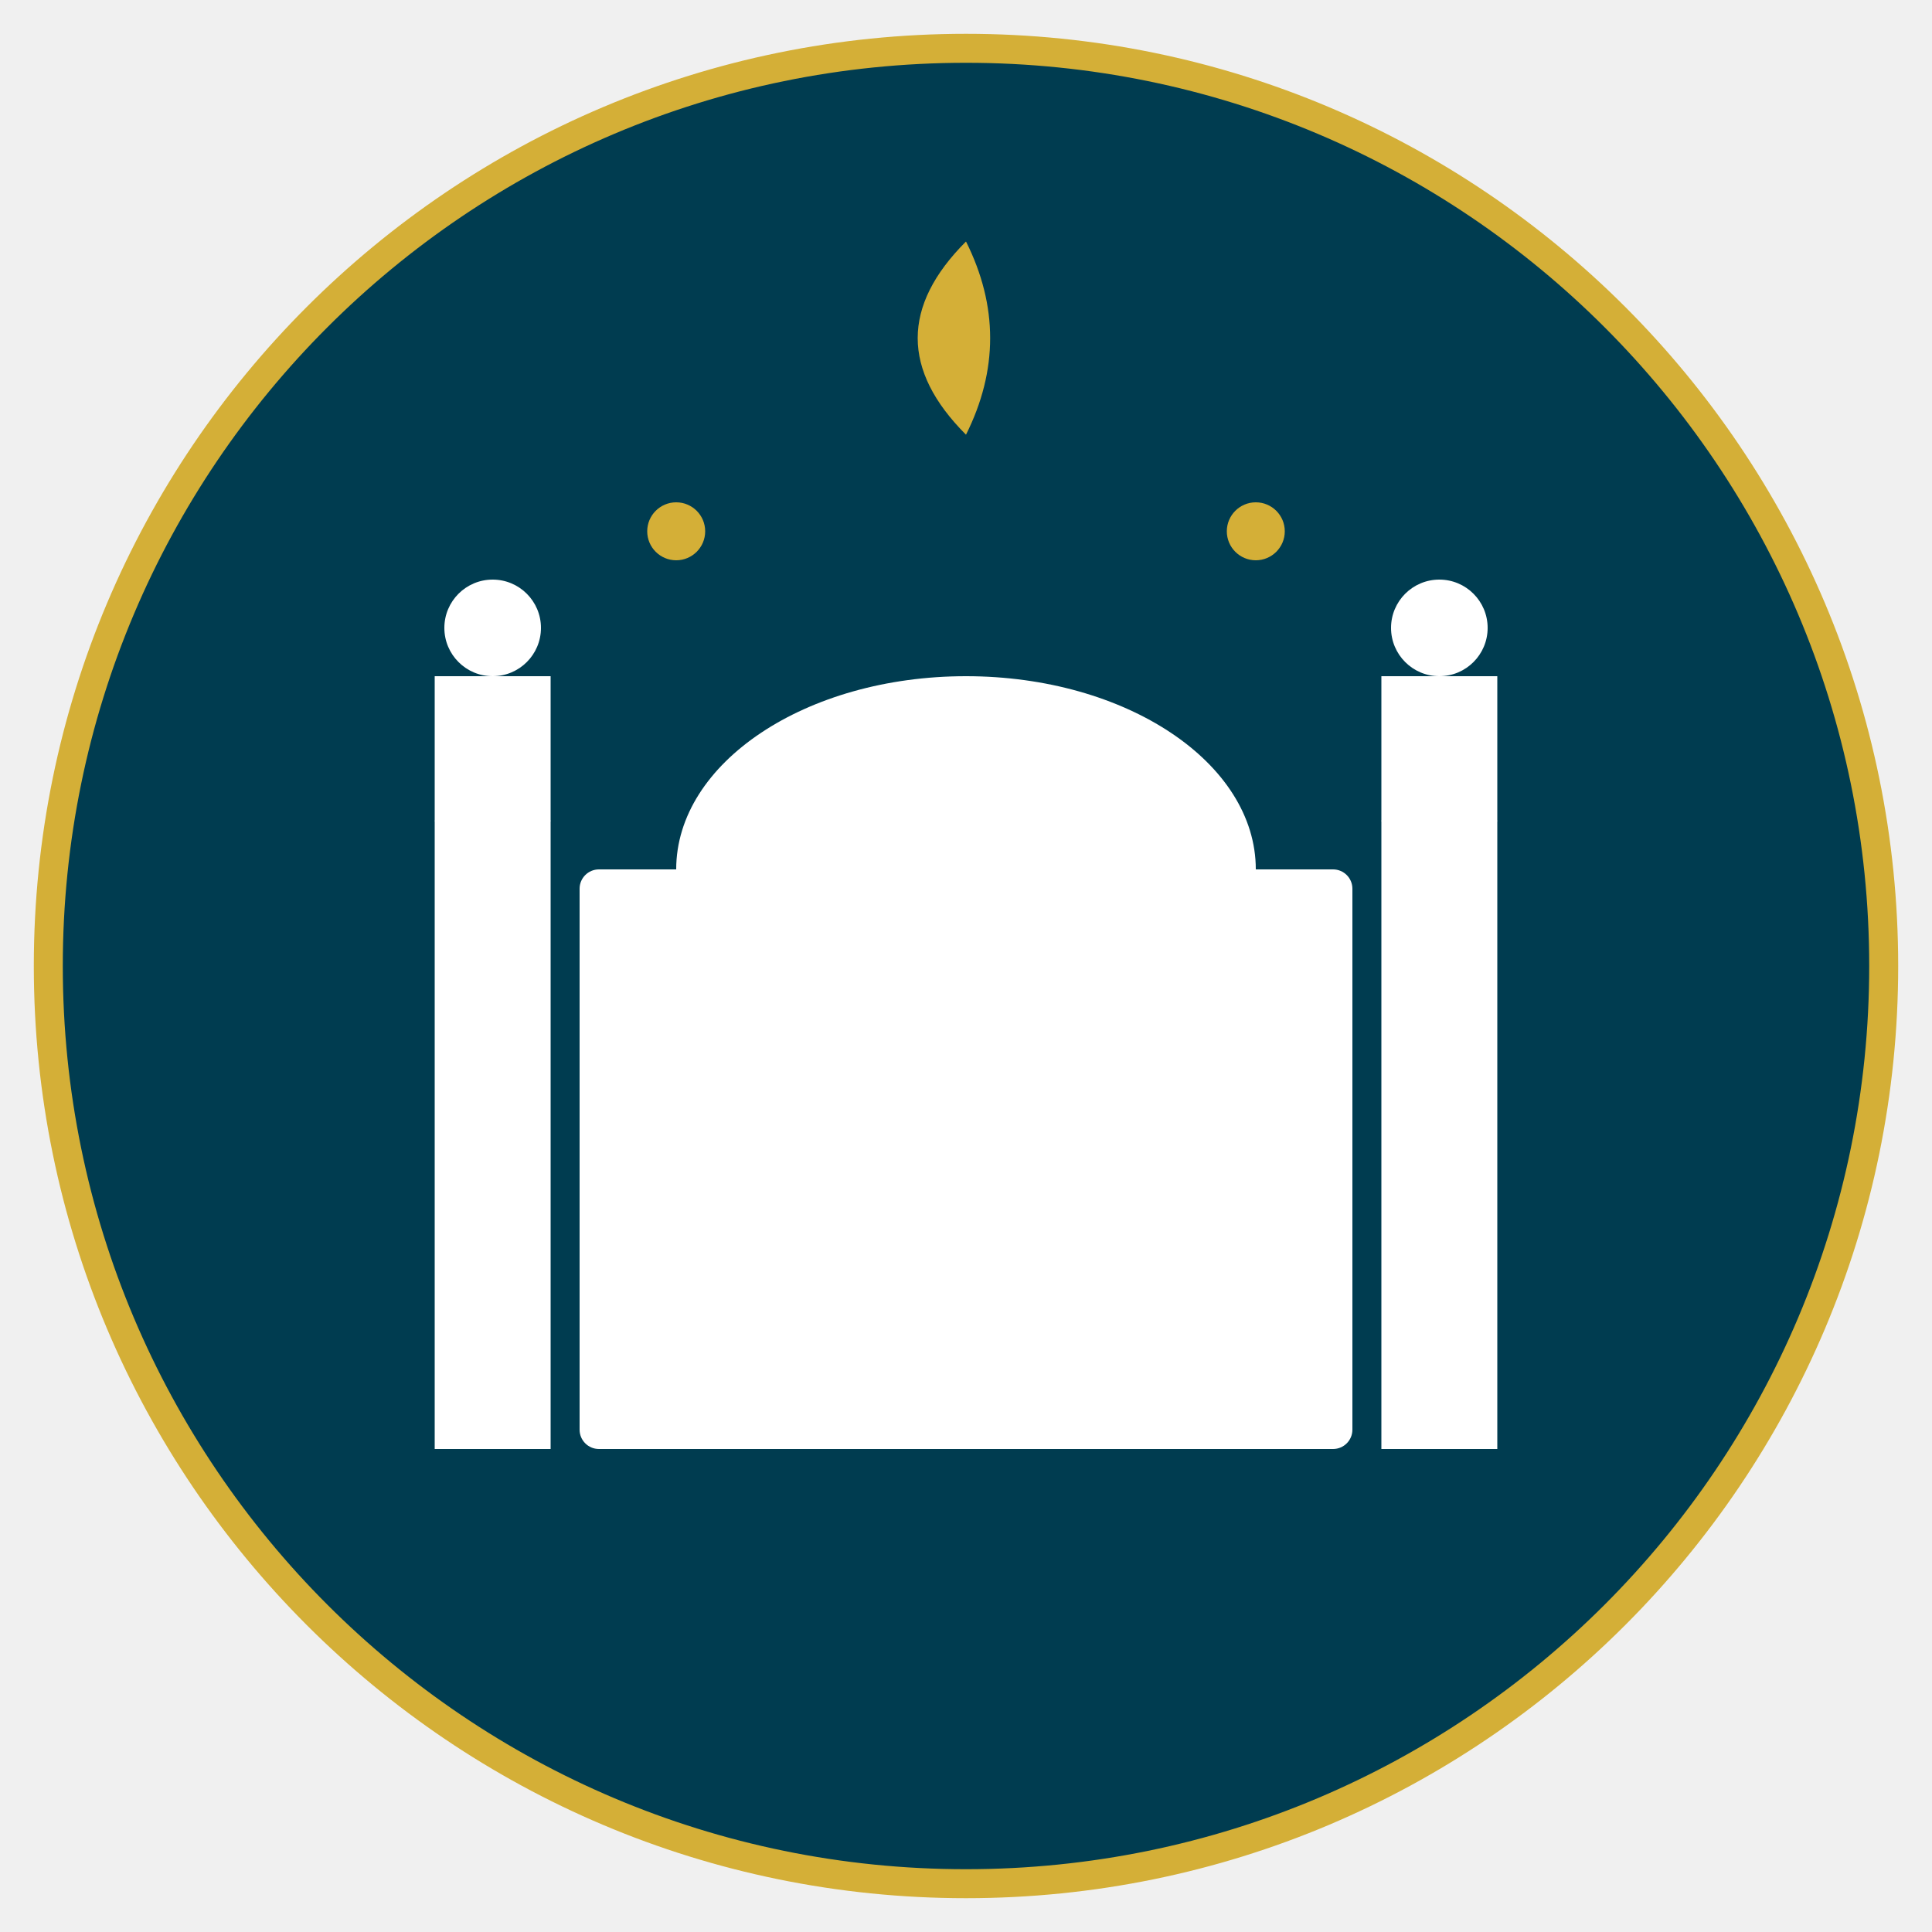
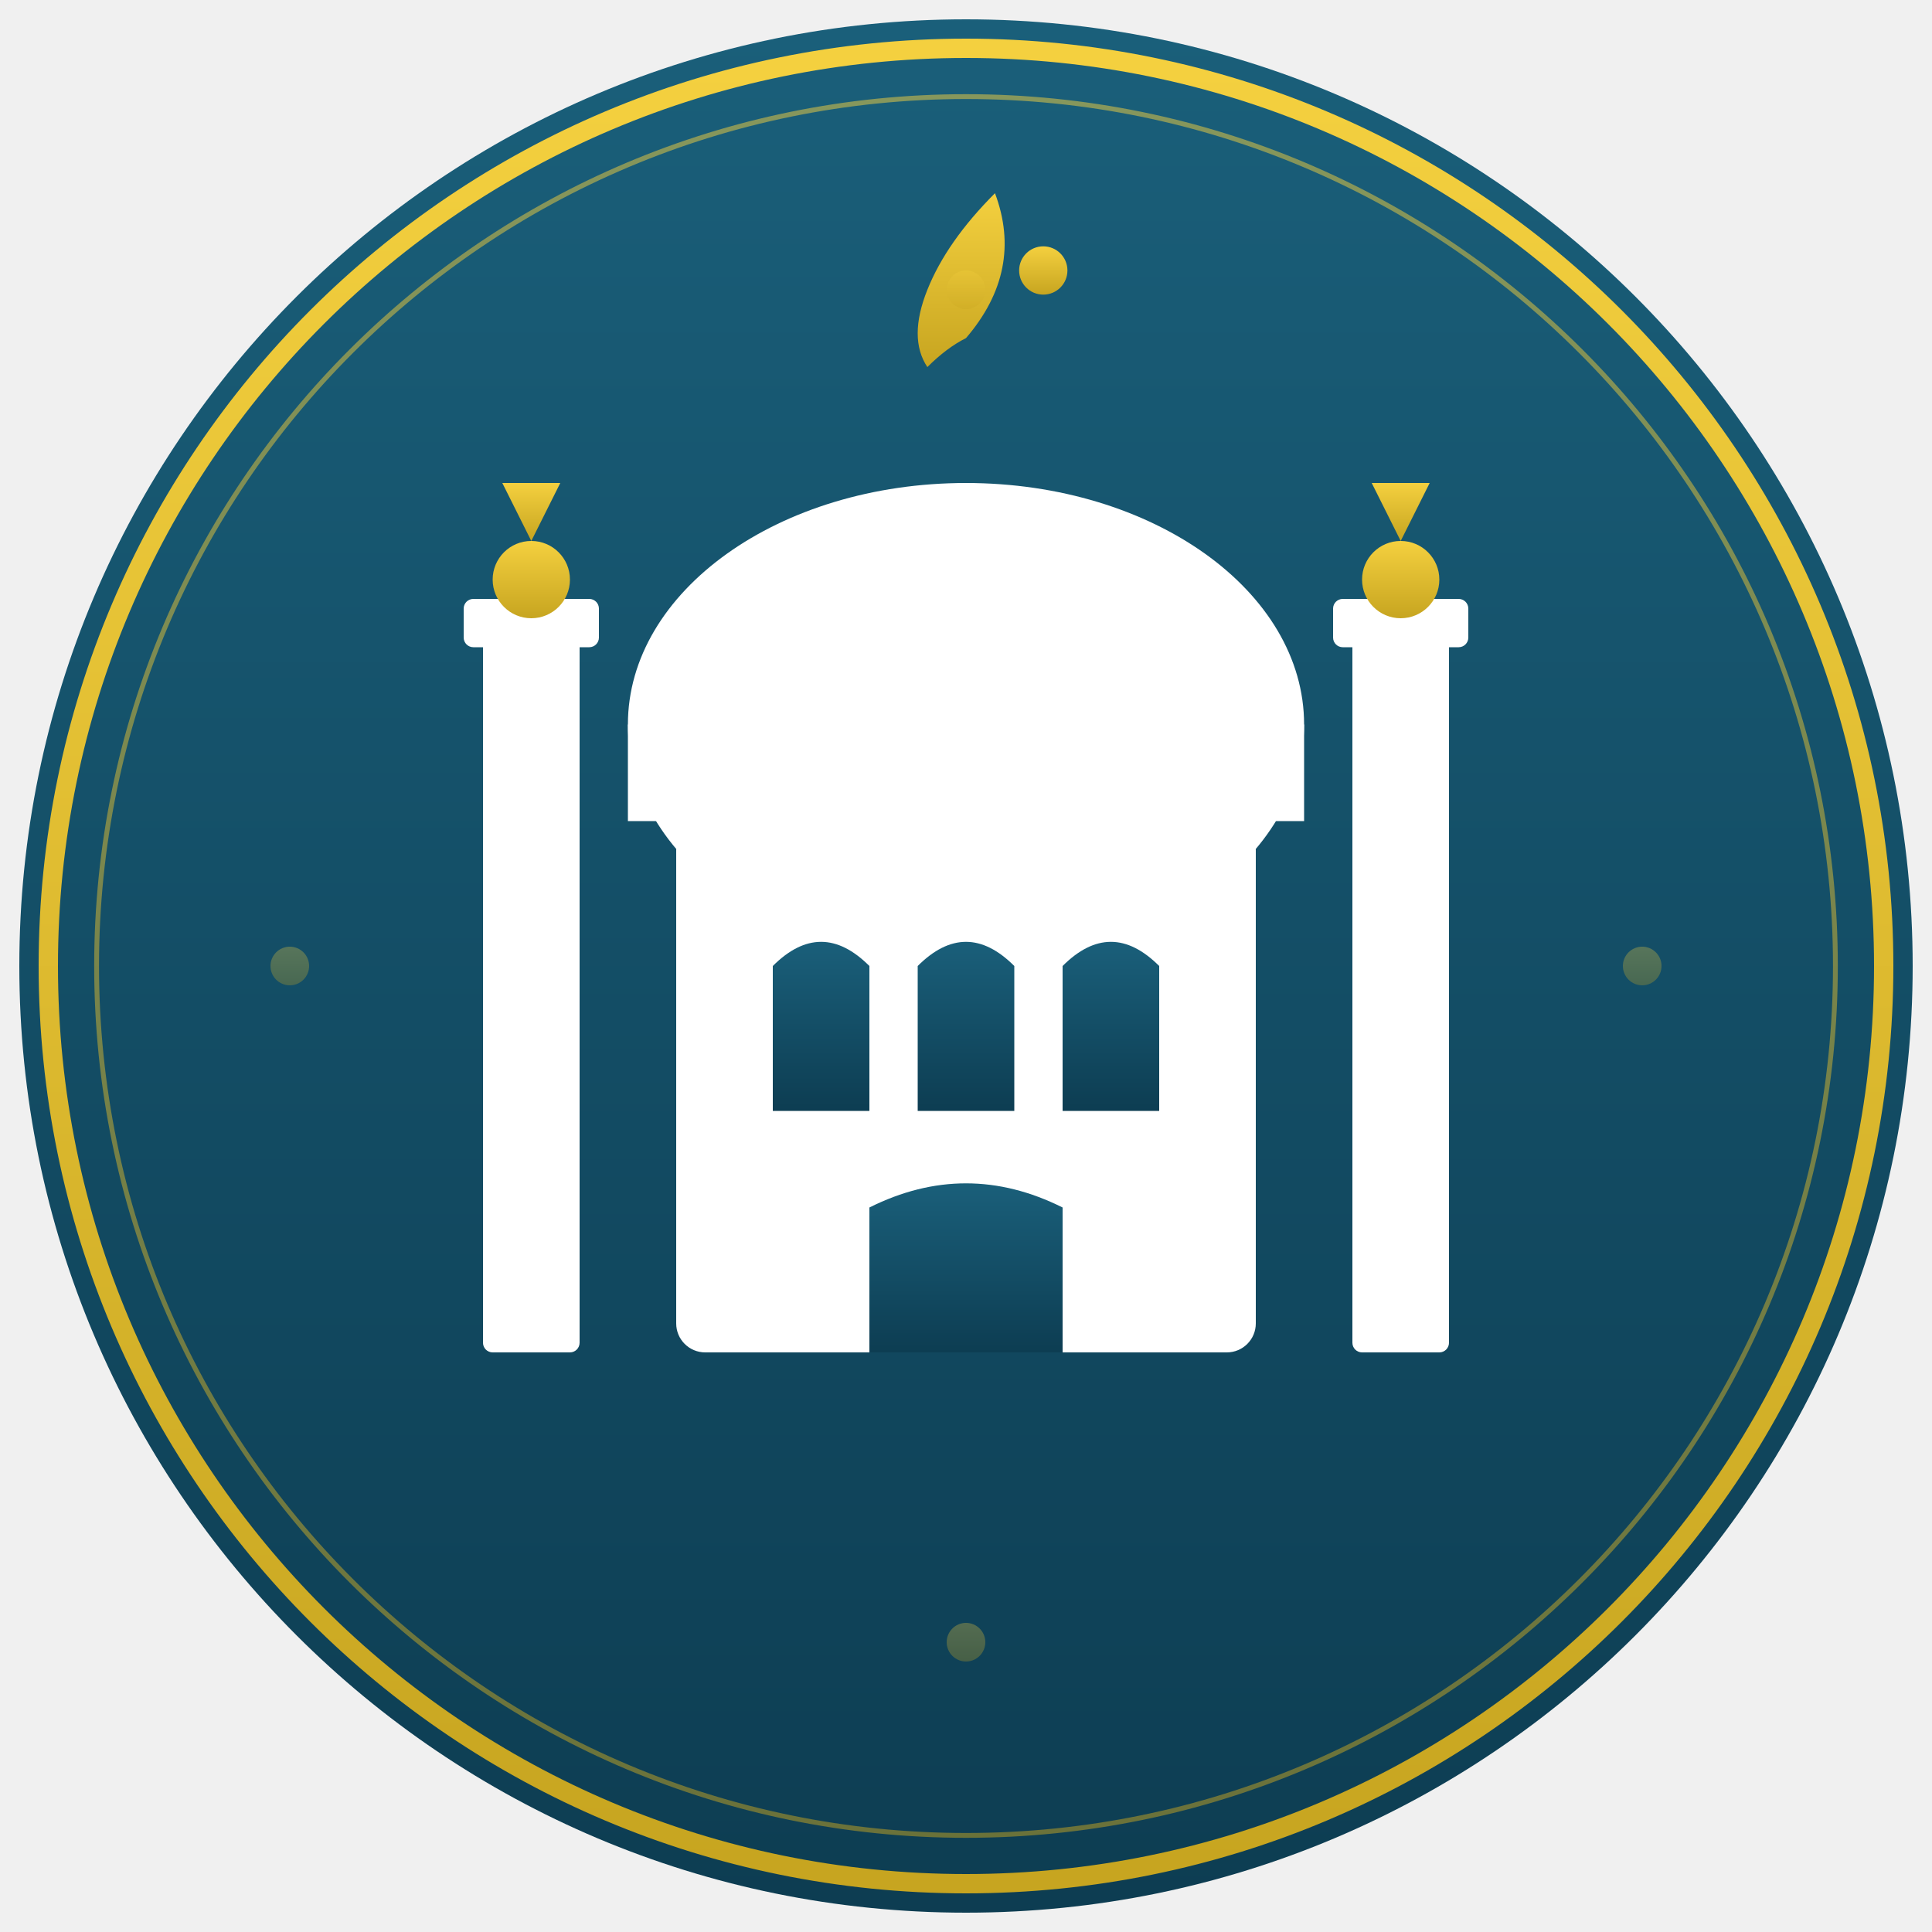
<svg xmlns="http://www.w3.org/2000/svg" viewBox="0 0 200 200" width="200" height="200">
-   <circle cx="100" cy="100" r="95" fill="#003c50" stroke="#d4af37" stroke-width="3" />
+   <defs>
+     <linearGradient id="bgGradient" x1="0%" y1="0%" x2="0%" y2="100%">
+       <stop offset="0%" style="stop-color:#1a5f7a;stop-opacity:1" />
+       <stop offset="100%" style="stop-color:#0d3d52;stop-opacity:1" />
+     </linearGradient>
+     <linearGradient id="goldGradient" x1="0%" y1="0%" x2="0%" y2="100%">
+       <stop offset="0%" style="stop-color:#f4d03f;stop-opacity:1" />
+       <stop offset="100%" style="stop-color:#c7a520;stop-opacity:1" />
+     </linearGradient>
+   </defs>
+   <circle cx="100" cy="100" r="98" fill="url(#bgGradient)" />
+   <circle cx="100" cy="100" r="95" fill="none" stroke="url(#goldGradient)" stroke-width="2" />
  <g fill="#ffffff">
-     <rect x="60" y="90" width="80" height="60" rx="2" />
-     <ellipse cx="100" cy="90" rx="30" ry="20" />
-     <rect x="70" y="100" width="8" height="45" />
-     <rect x="86" y="100" width="8" height="45" />
-     <rect x="106" y="100" width="8" height="45" />
-     <rect x="122" y="100" width="8" height="45" />
-     <rect x="90" y="120" width="20" height="30" rx="10" ry="10" />
-     <rect x="45" y="70" width="12" height="80" />
-     <polygon points="51,70 45,85 57,85" />
-     <circle cx="51" cy="65" r="5" />
-     <rect x="143" y="70" width="12" height="80" />
-     <polygon points="149,70 143,85 155,85" />
-     <circle cx="149" cy="65" r="5" />
+     <ellipse cx="100" cy="75" rx="35" ry="25" />
+     <path d="M 65 75 L 65 85 L 135 85 L 135 75 Z" fill="#ffffff" />
+     <rect x="70" y="85" width="60" height="55" rx="3" />
+     <path d="M 80 100 Q 85 95 90 100 L 90 115 L 80 115 Z" fill="url(#bgGradient)" />
+     <path d="M 95 100 Q 100 95 105 100 L 105 115 L 95 115 Z" fill="url(#bgGradient)" />
+     <path d="M 110 100 Q 115 95 120 100 L 120 115 L 110 115 Z" fill="url(#bgGradient)" />
+     <path d="M 90 125 Q 100 120 110 125 L 110 140 L 90 140 Z" fill="url(#bgGradient)" />
+     <rect x="50" y="65" width="10" height="75" rx="1" />
+     <rect x="48" y="62" width="14" height="5" rx="1" />
+     <circle cx="55" cy="60" r="4" fill="url(#goldGradient)" />
+     <path d="M 55 56 L 52 50 L 58 50 Z" fill="url(#goldGradient)" />
+     <rect x="140" y="65" width="10" height="75" rx="1" />
+     <rect x="138" y="62" width="14" height="5" rx="1" />
+     <circle cx="145" cy="60" r="4" fill="url(#goldGradient)" />
+     <path d="M 145 56 L 142 50 L 148 50 Z" fill="url(#goldGradient)" />
  </g>
-   <path d="M100 45 Q105 35 100 25 Q90 35 100 45" fill="#d4af37" />
-   <circle cx="70" cy="55" r="3" fill="#d4af37" />
-   <circle cx="130" cy="55" r="3" fill="#d4af37" />
+   <g fill="url(#goldGradient)">
+     <path d="M 100 35 Q 106 28 103 20 Q 98 25 96 30 Q 94 35 96 38 Q 98 36 100 35 Z" />
+     <circle cx="108" cy="28" r="2.5" />
+   </g>
+   <circle cx="100" cy="100" r="90" fill="none" stroke="url(#goldGradient)" stroke-width="0.5" opacity="0.5" />
+   <g fill="url(#goldGradient)" opacity="0.3">
+     <circle cx="30" cy="100" r="2" />
+     <circle cx="170" cy="100" r="2" />
+     <circle cx="100" cy="30" r="2" />
+     <circle cx="100" cy="170" r="2" />
+   </g>
</svg>
